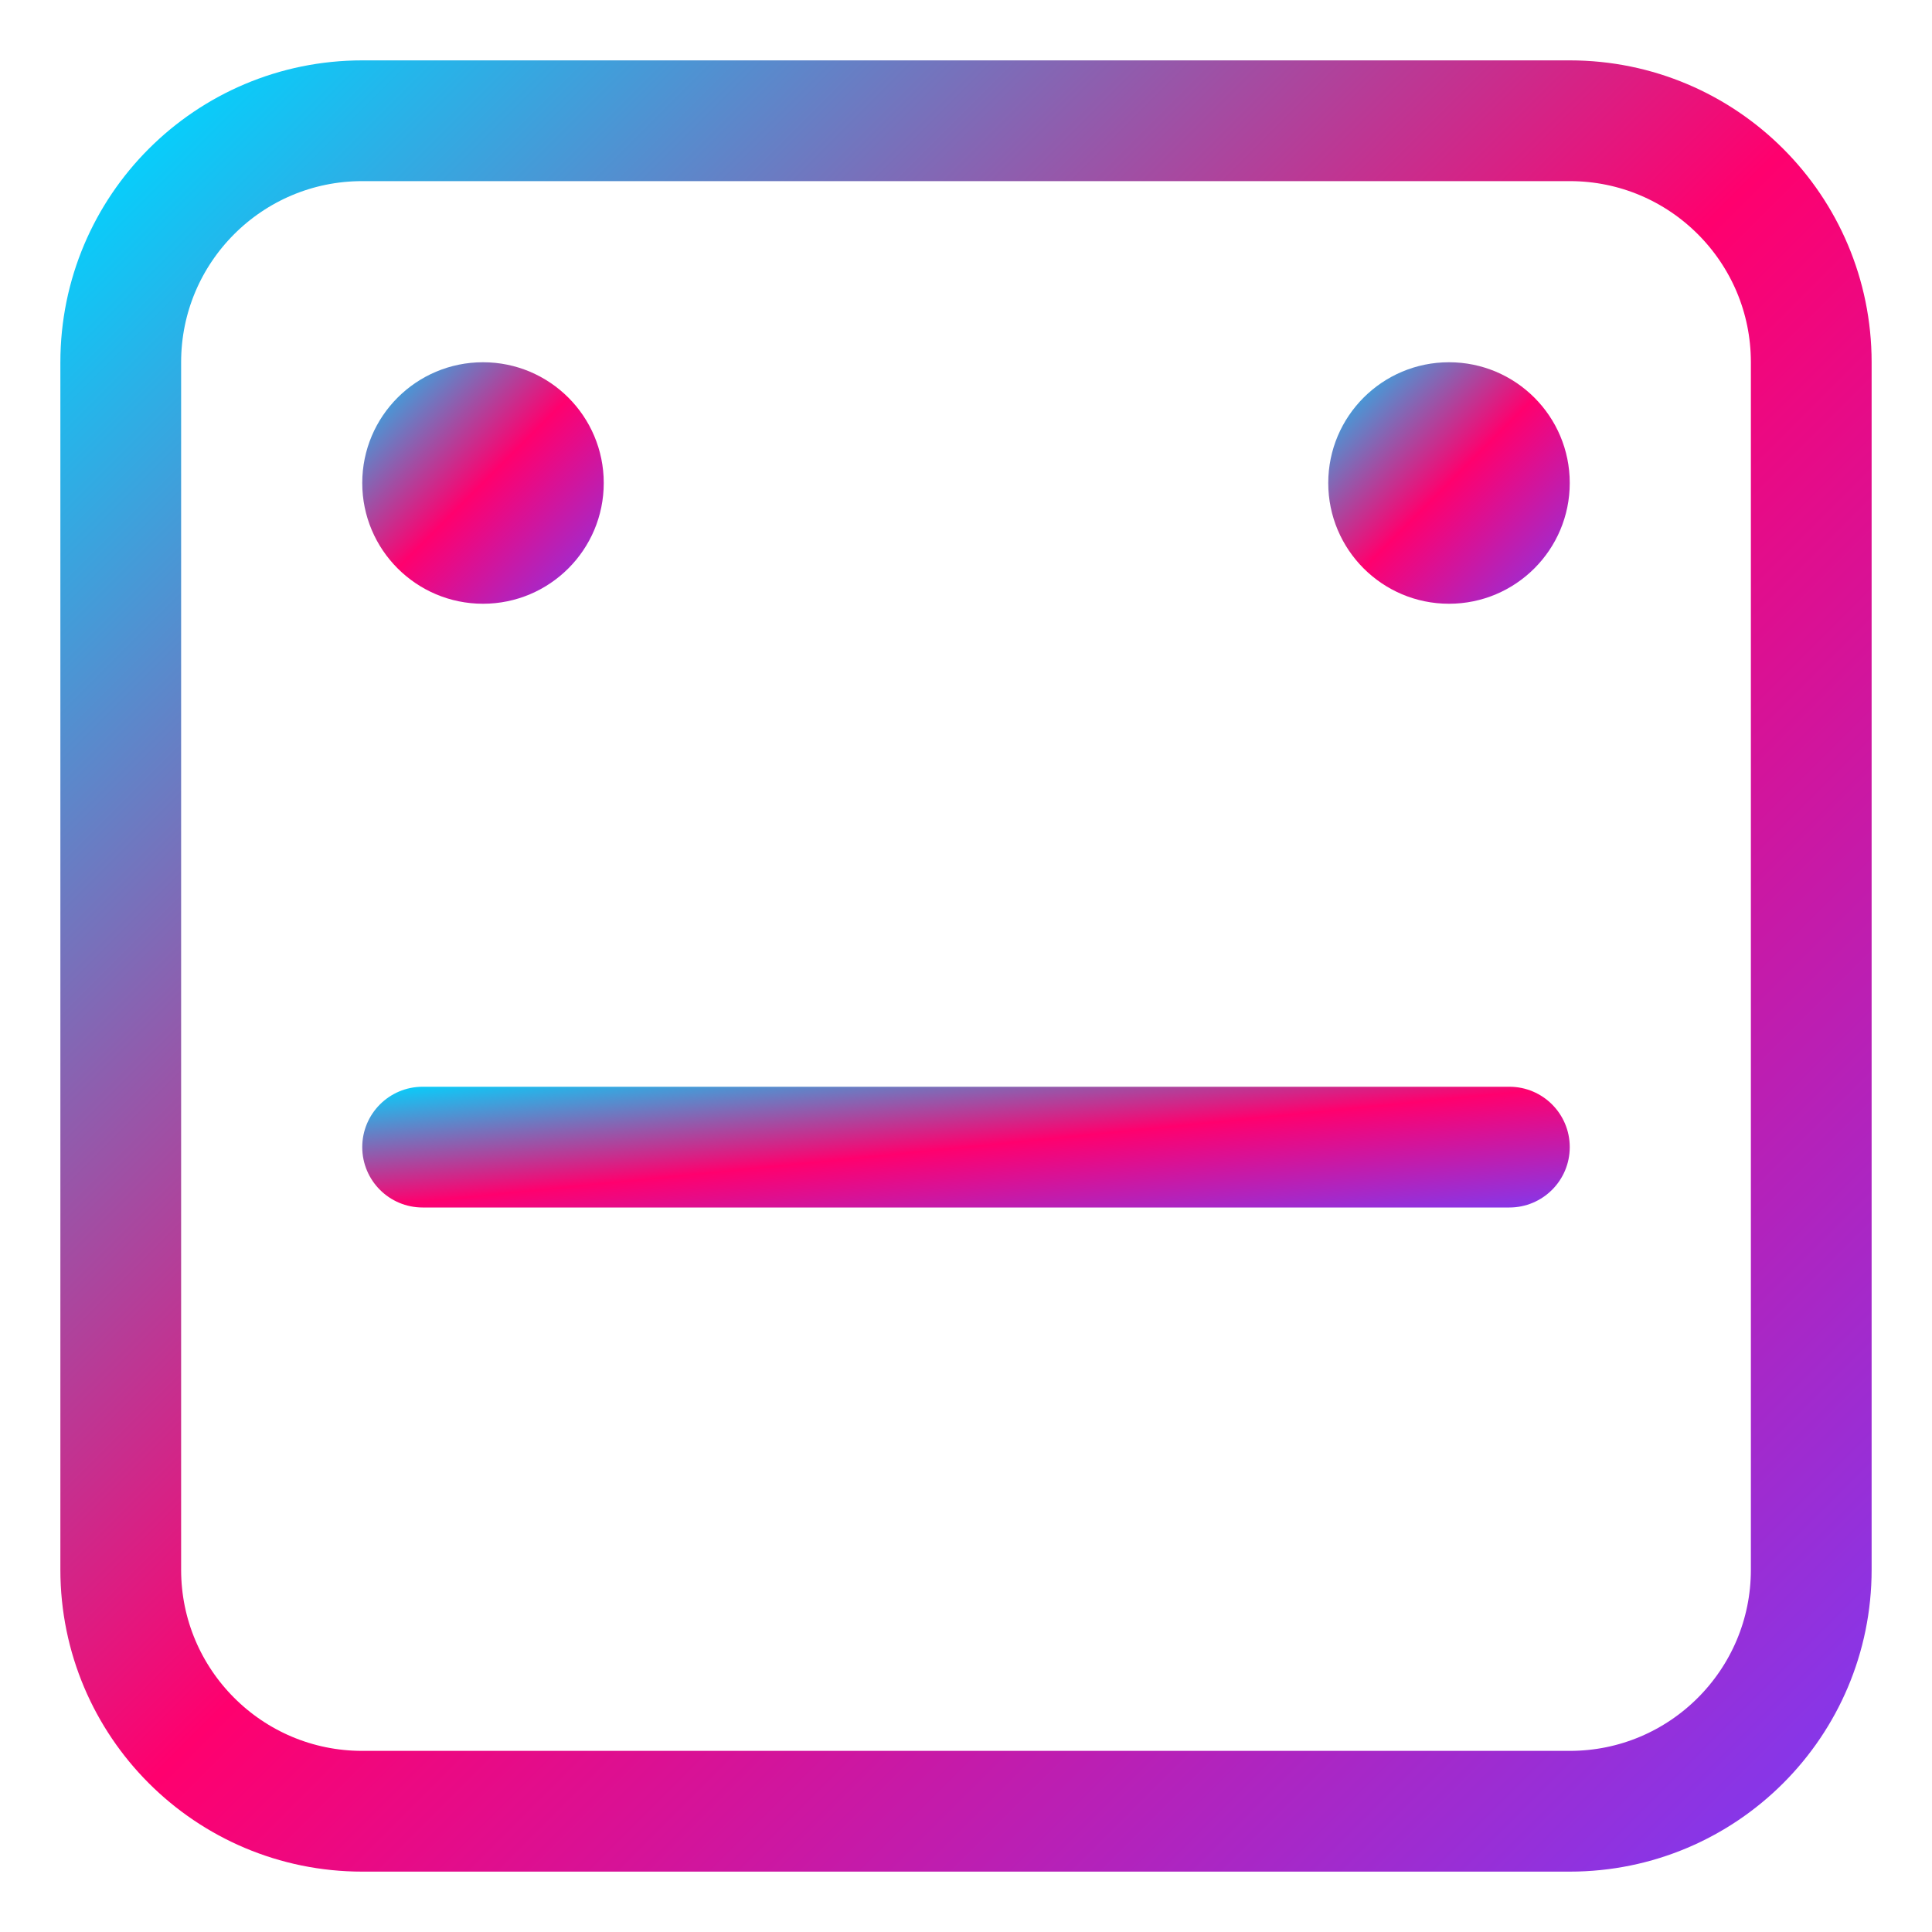
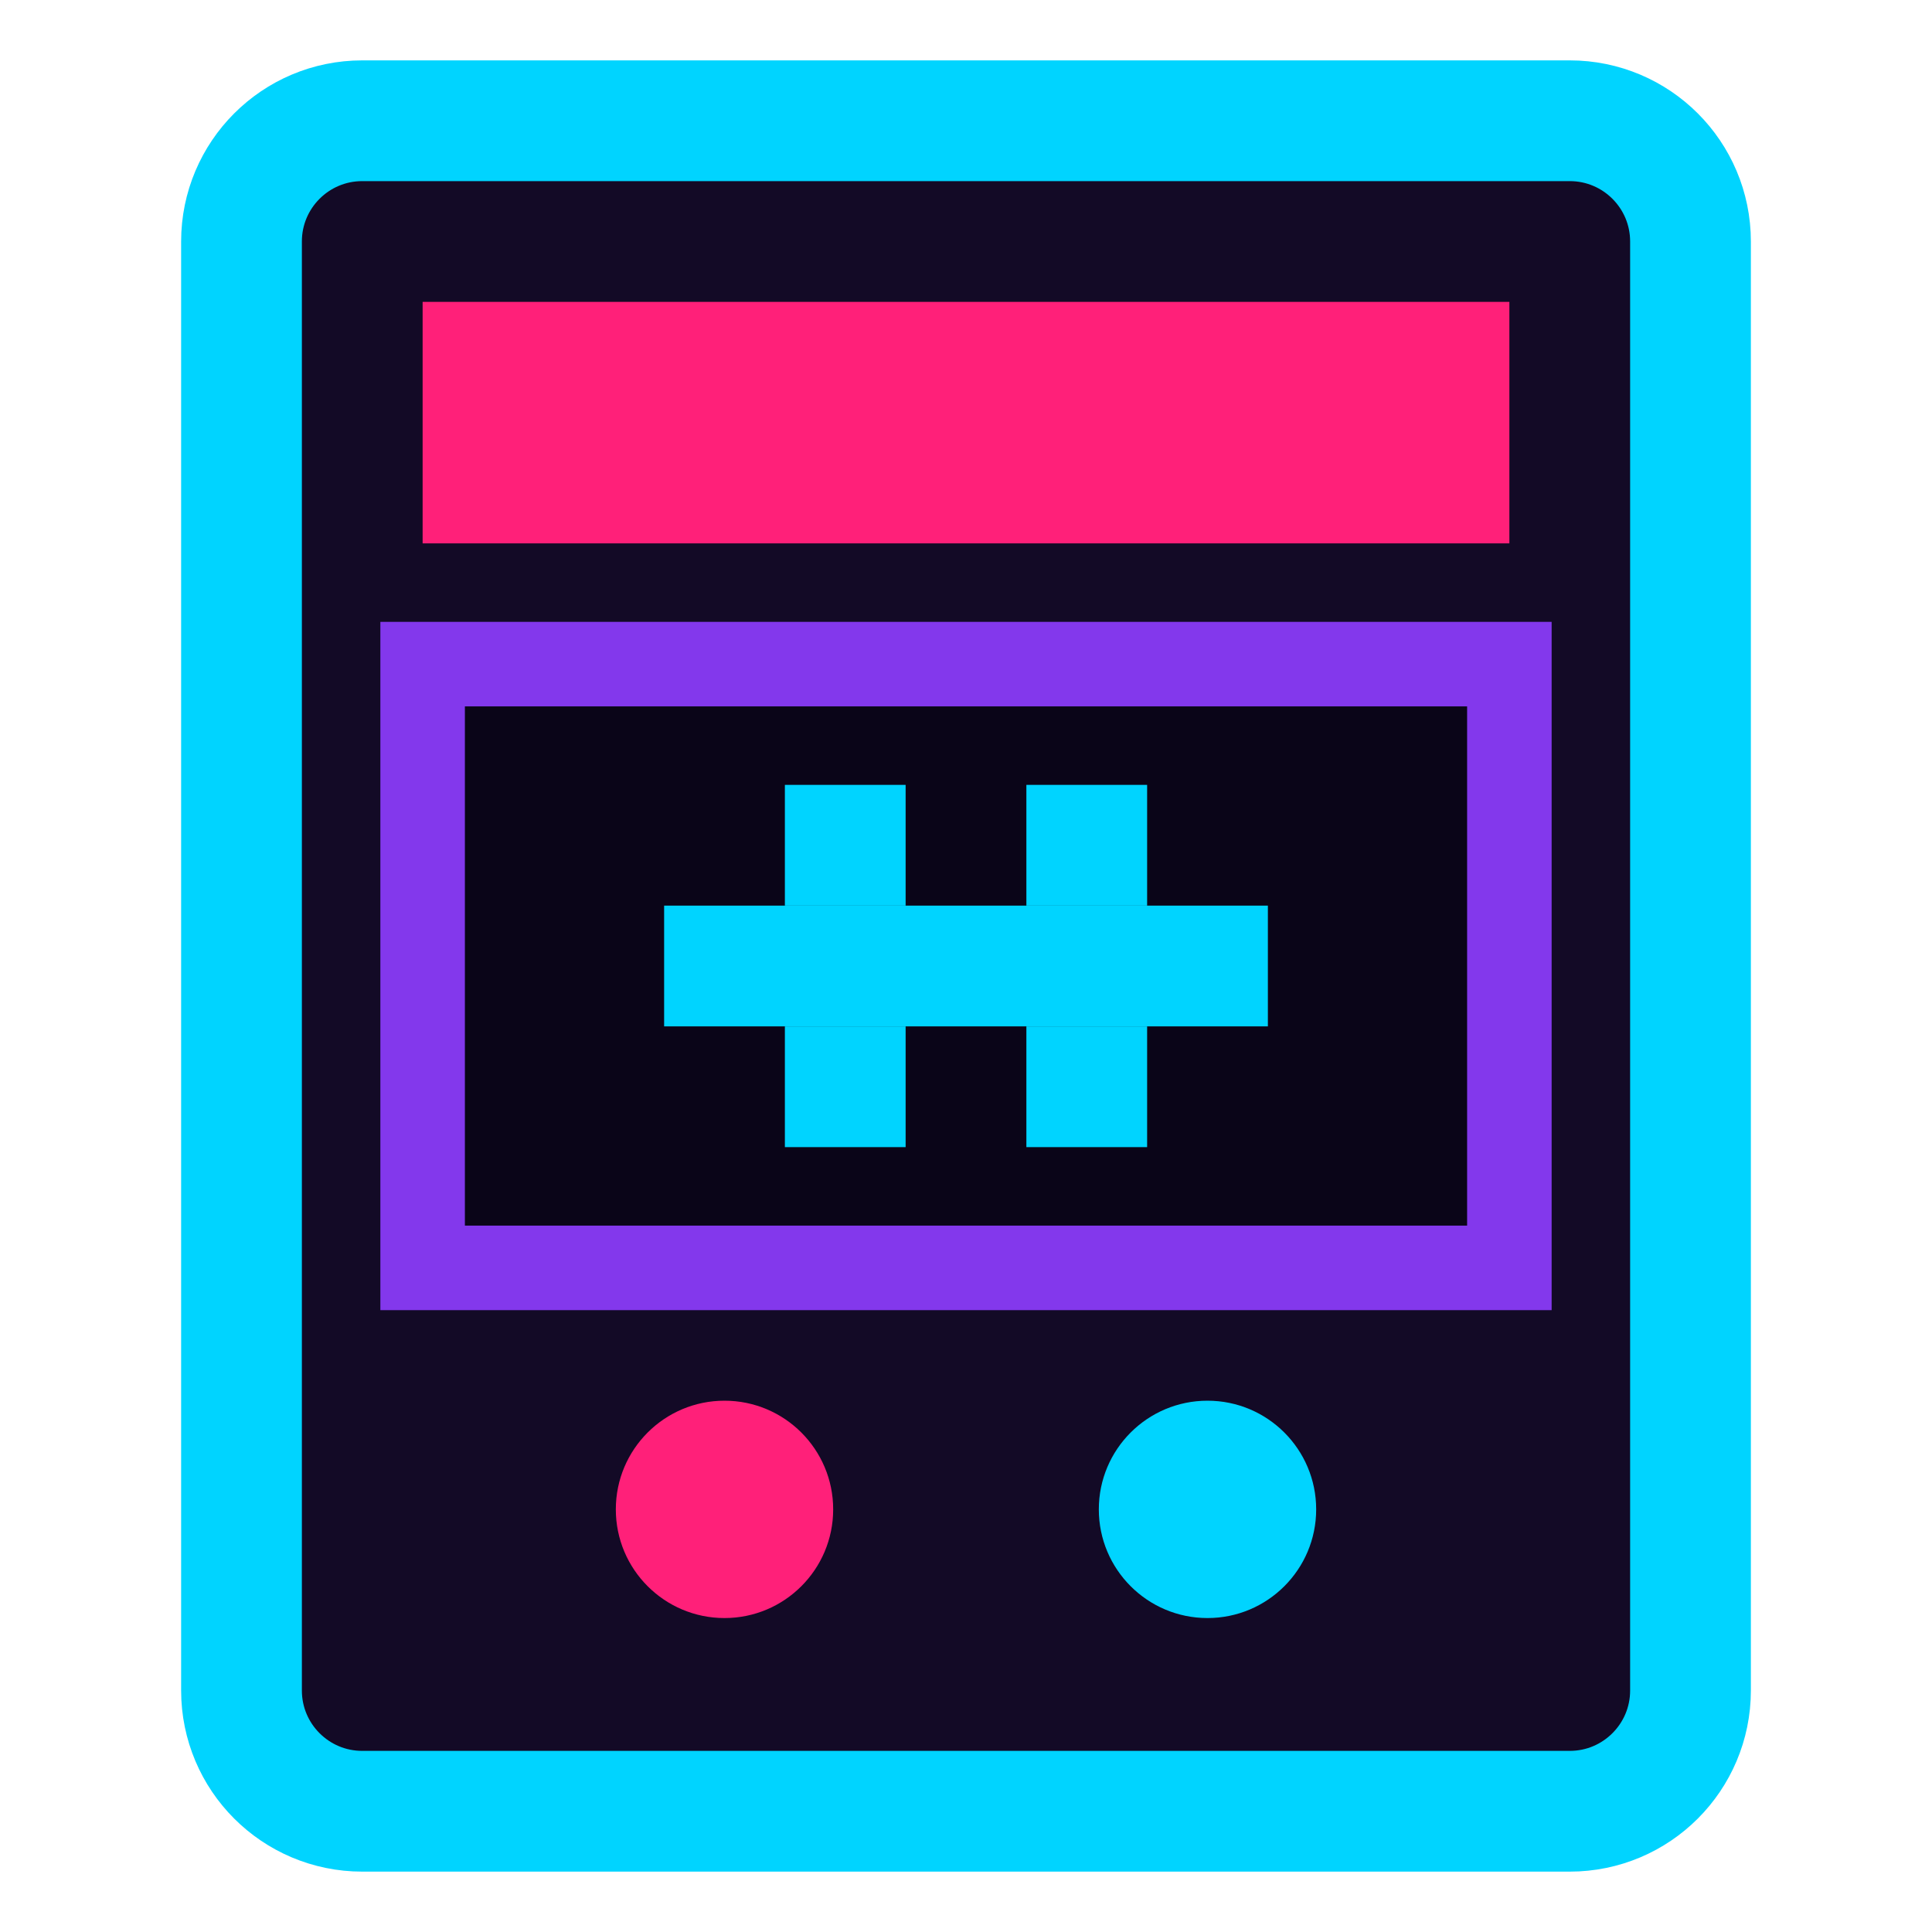
<svg xmlns="http://www.w3.org/2000/svg" width="32" height="32" viewBox="0 0 32 32" fill="none">
-   <rect x="2" y="2" width="28" height="28" rx="4" fill="none" stroke="url(#favGradient)" stroke-width="2" />
-   <circle cx="8" cy="8" r="2" fill="url(#favGradient)" />
-   <circle cx="24" cy="8" r="2" fill="url(#favGradient)" />
-   <rect x="6" y="18" width="20" height="2" rx="1" fill="url(#favGradient)" />
-   <line x1="14" y1="4" x2="18" y2="4" stroke="url(#favGradient)" stroke-width="1.5" stroke-linecap="round" />
-   <line x1="14" y1="28" x2="18" y2="28" stroke="url(#favGradient)" stroke-width="1.5" stroke-linecap="round" />
-   <defs>
-     <linearGradient id="favGradient" x1="0%" y1="0%" x2="100%" y2="100%">
-       <stop offset="0%" style="stop-color:#00d4ff;stop-opacity:1" />
-       <stop offset="50%" style="stop-color:#ff006e;stop-opacity:1" />
-       <stop offset="100%" style="stop-color:#8338ec;stop-opacity:1" />
-     </linearGradient>
-   </defs>
+   <rect x="4" y="2" width="24" height="28" rx="2" fill="#130a26" stroke="#00d4ff" stroke-width="2" />
+   <rect x="7" y="5" width="18" height="4" fill="#ff2079" />
+   <rect x="7" y="11" width="18" height="10" fill="#0a0518" stroke="#8338ec" stroke-width="1.4" />
+   <rect x="13" y="13" width="2" height="2" fill="#00d4ff" />
+   <rect x="17" y="13" width="2" height="2" fill="#00d4ff" />
+   <rect x="11" y="15" width="10" height="2" fill="#00d4ff" />
+   <rect x="13" y="17" width="2" height="2" fill="#00d4ff" />
+   <rect x="17" y="17" width="2" height="2" fill="#00d4ff" />
+   <circle cx="12" cy="25" r="1.8" fill="#ff2079" />
+   <circle cx="20" cy="25" r="1.8" fill="#00d4ff" />
</svg>
